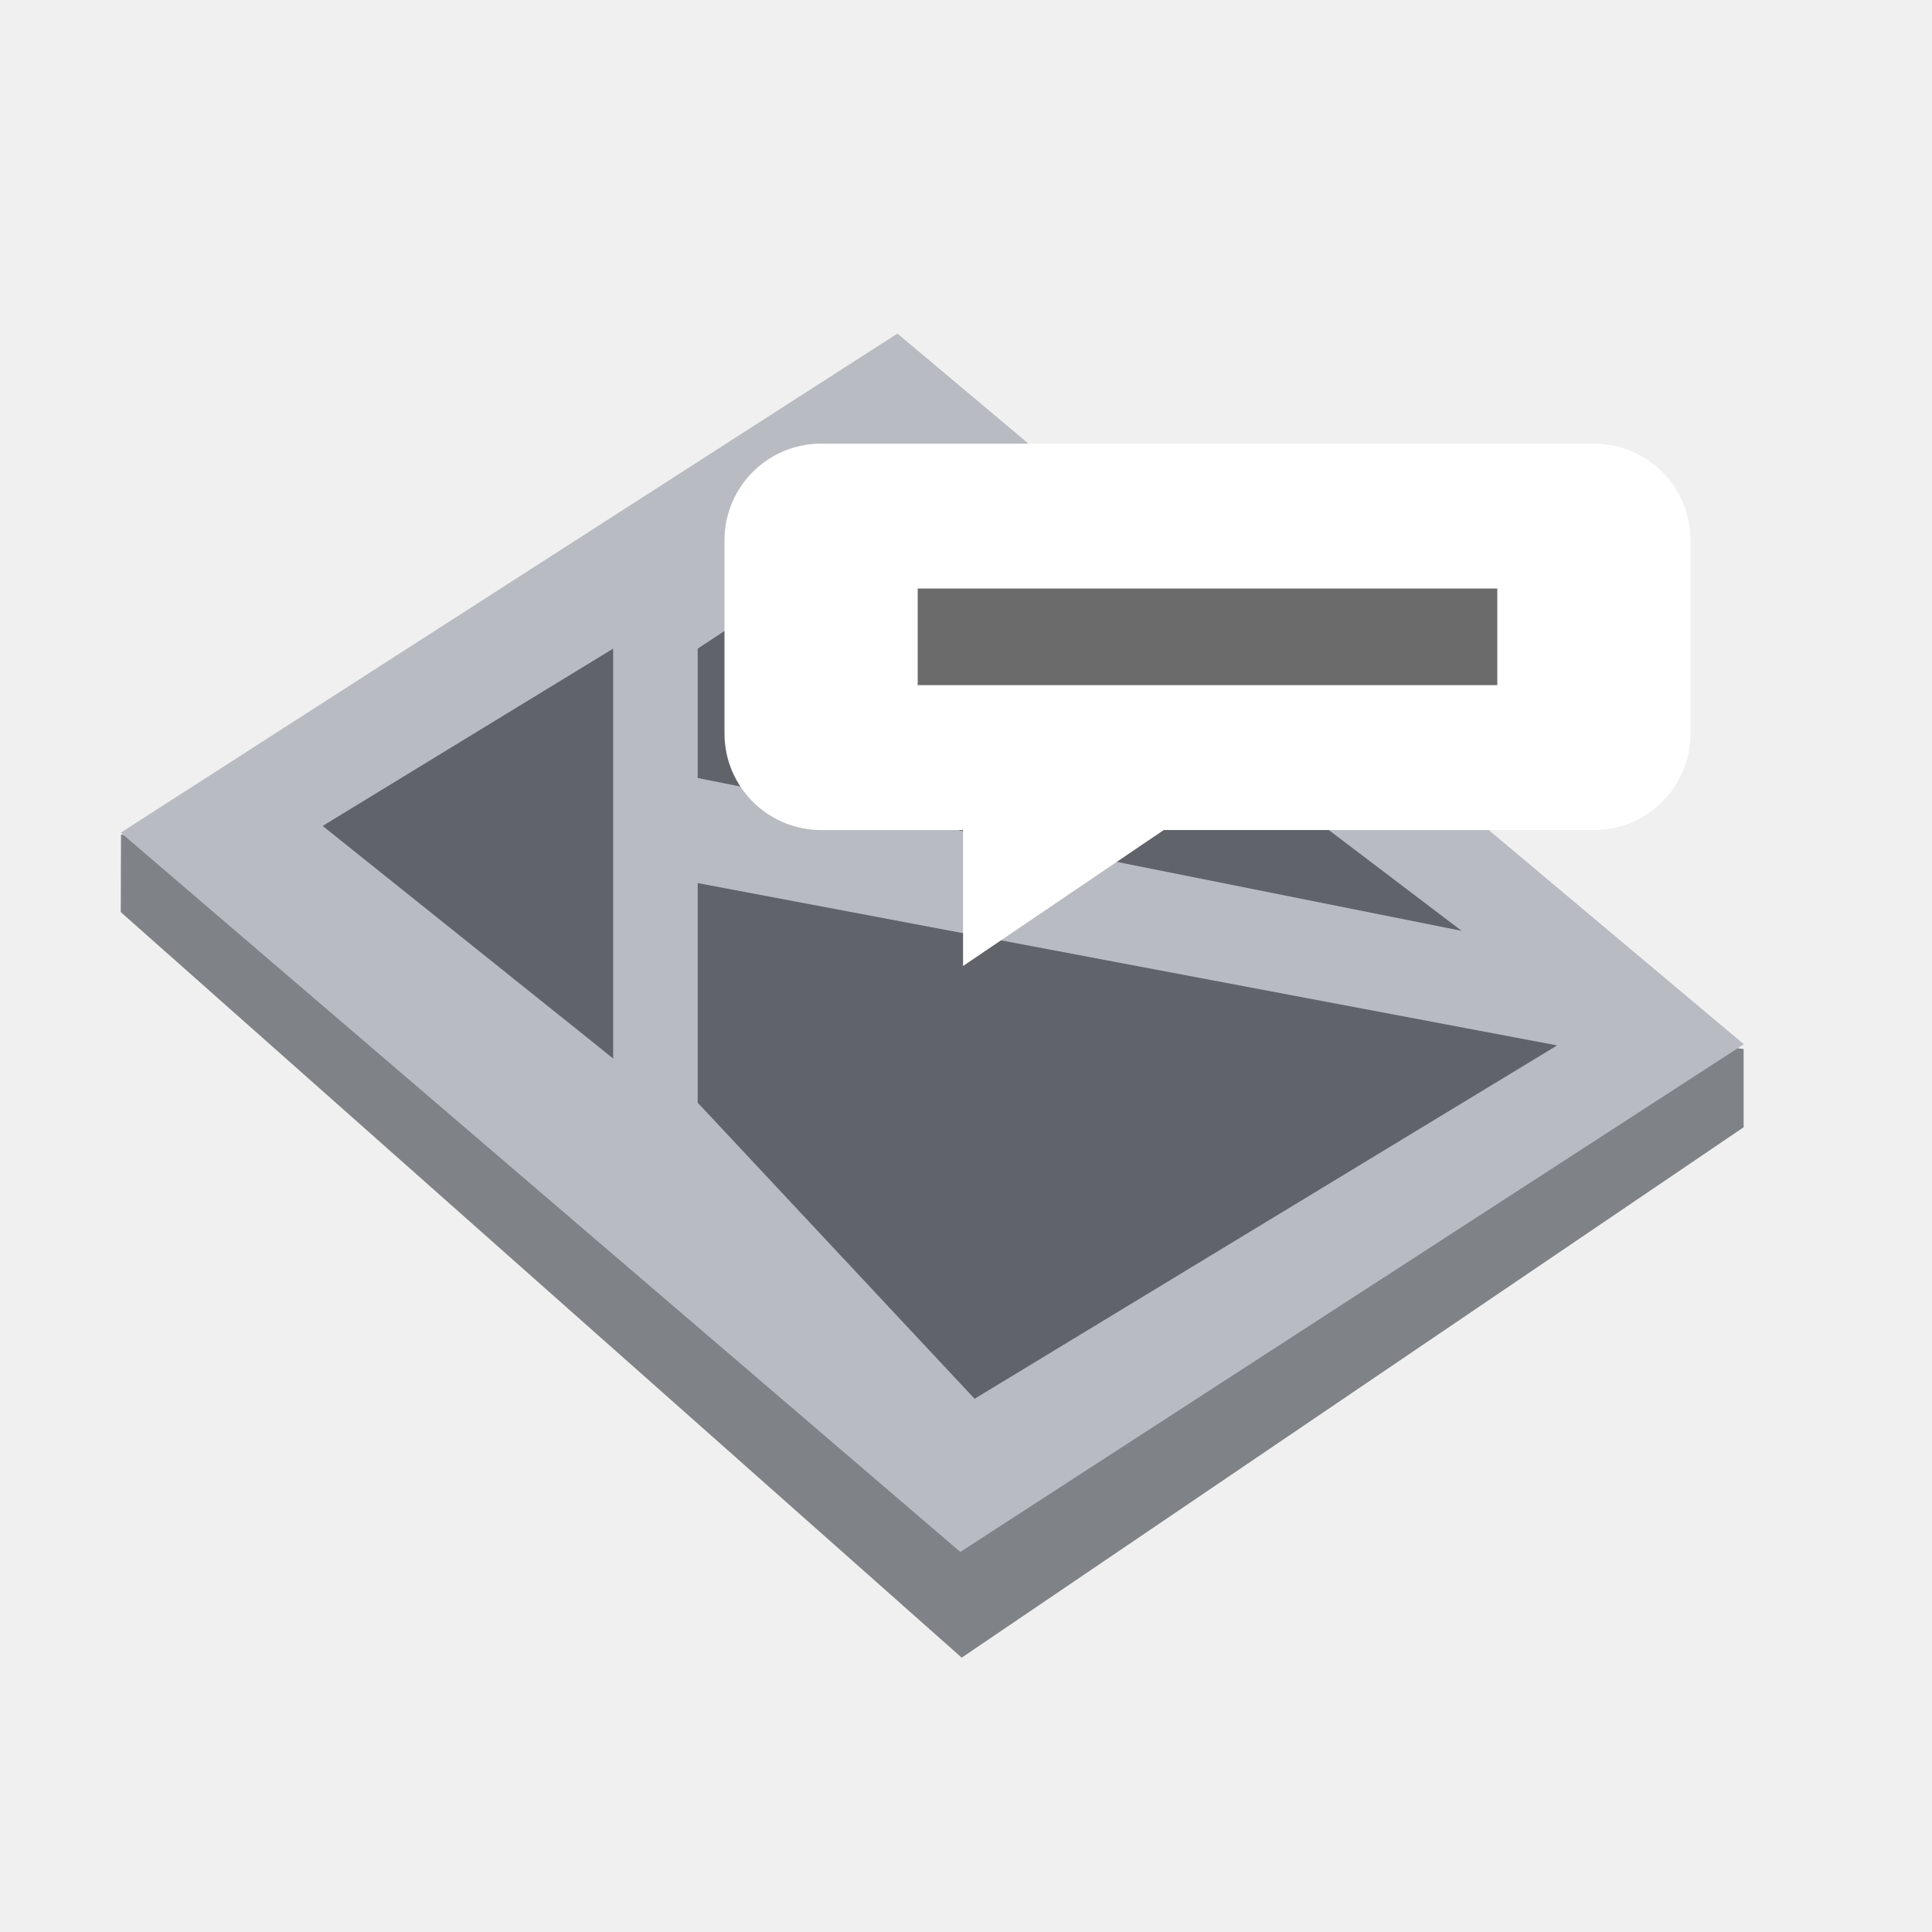
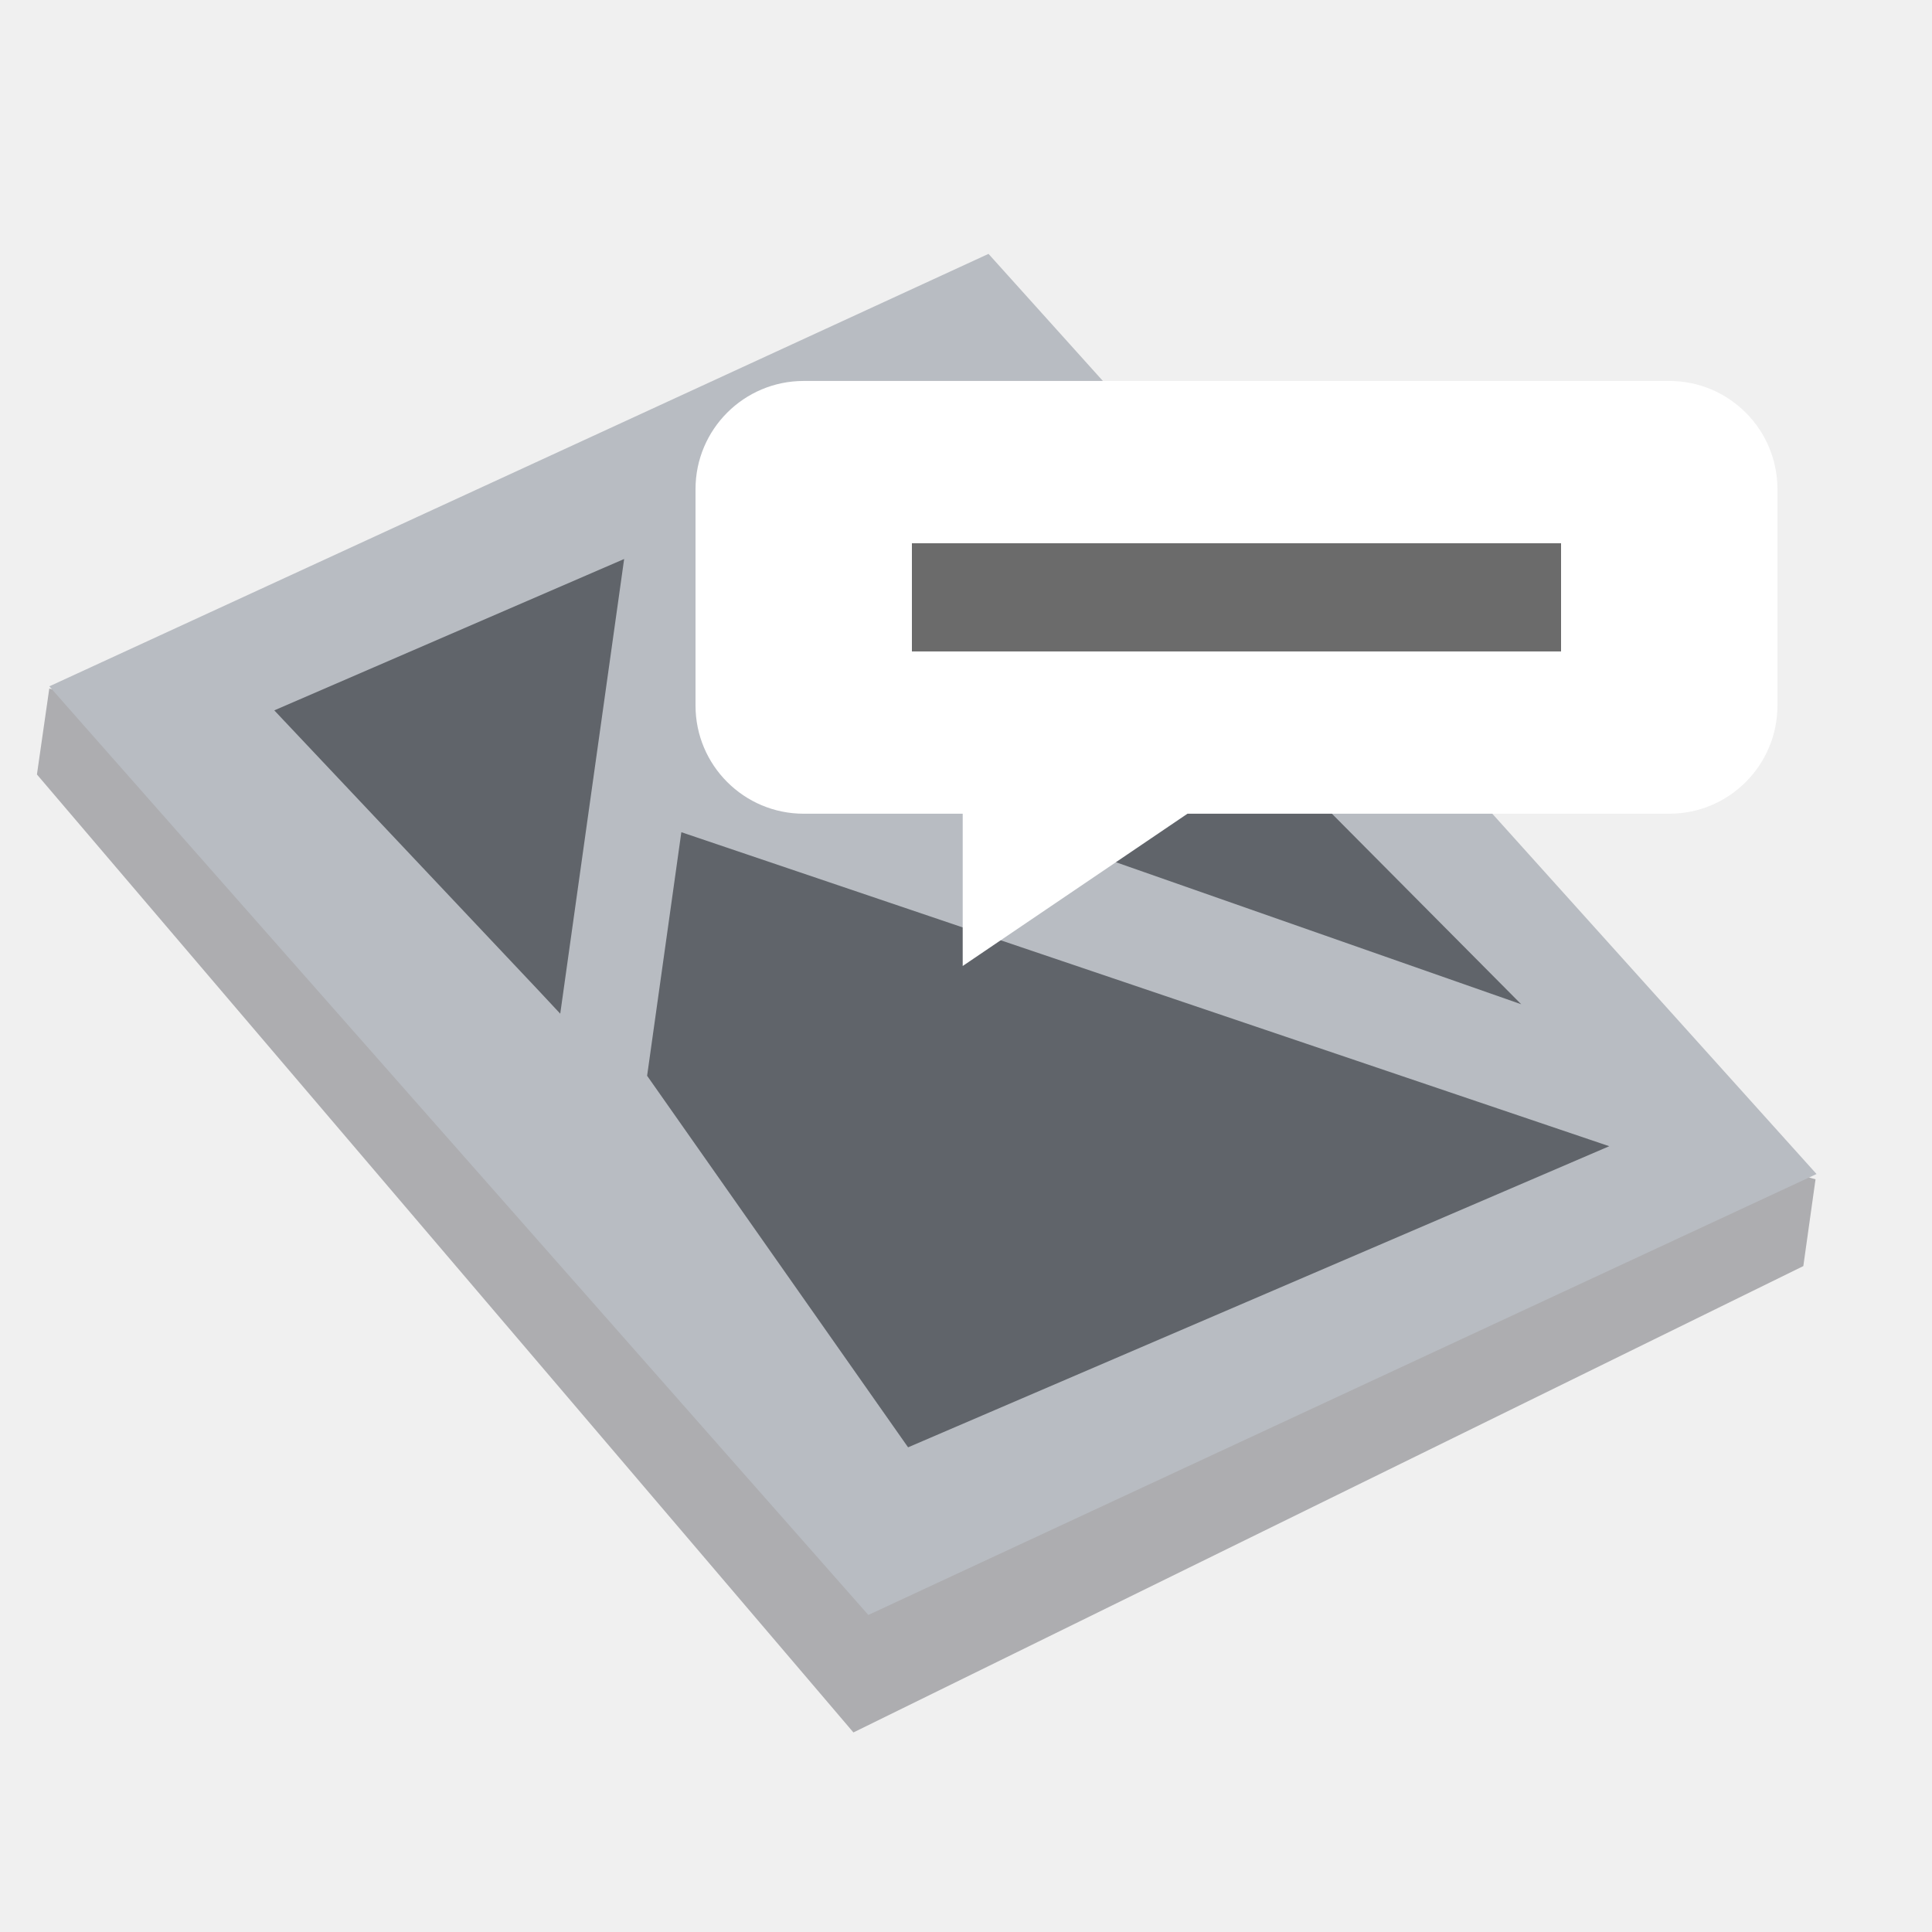
<svg xmlns="http://www.w3.org/2000/svg" width="40" height="40" viewBox="0 0 40 40">
-   <path d="M733.5-302.422l17.411,15.436L767.1-297.967v-1.62l-33.595-4.44Z" transform="translate(-731 321.306)" fill="#7F8388" />
-   <path d="M1223.5-1133.647l17.382,14.892,16.223-10.511-17.525-14.714Z" transform="translate(-1221 1150.886)" fill="#B8BCC2" />
-   <path d="M11.695-90.083v-8.488L5.68-94.9l5.561,4.45Z" transform="translate(1 112)" fill="#60646A" />
-   <path d="M13.445-89.17v-4.547l17.794,3.361L19.178-83.04Z" transform="translate(1 112)" fill="#60646A" />
-   <path d="M13.445-98.571l4.35-2.857,11.467,8.7L13.445-95.892Z" transform="translate(1 112)" fill="#60646A" />
-   <path d="M2,0H18a2,2,0,0,1,2,2V6a2,2,0,0,1-2,2H9.094L4.939,10.815V8H2A2,2,0,0,1,0,6V2A2,2,0,0,1,2,0Z" transform="translate(15 9.185)" fill="#FFFFFF" />
-   <rect width="12" height="2" transform="translate(19 12.185)" fill="#6B6B6B" />
+   <g transform="translate(20 20) scale(1.12) rotate(8) translate(-20 -20)">
+     <path d="M733.5-302.422l17.411,15.436L767.1-297.967v-1.62l-33.595-4.44Z" transform="translate(-731 321.306)" fill="#adadb0" />
+     <path d="M1223.5-1133.647l17.382,14.892,16.223-10.511-17.525-14.714Z" transform="translate(-1221 1150.886)" fill="#B8BCC2" />
+     <path d="M11.695-90.083v-8.488L5.68-94.9l5.561,4.45Z" transform="translate(1 112)" fill="#60646A" />
+     <path d="M13.445-89.17v-4.547l17.794,3.361L19.178-83.04Z" transform="translate(1 112)" fill="#60646A" />
+     <path d="M13.445-98.571l4.35-2.857,11.467,8.7L13.445-95.892Z" transform="translate(1 112)" fill="#60646A" />
+   </g>
+   <g transform="translate(20 20) scale(1.12) translate(-20 -20)">
+     <path d="M2,0H18a2,2,0,0,1,2,2V6a2,2,0,0,1-2,2H9.094L4.939,10.815V8H2A2,2,0,0,1,0,6V2A2,2,0,0,1,2,0Z" transform="translate(15 9.185)" fill="#FFFFFF" />
+     <rect width="12" height="2" transform="translate(19 12.185)" fill="#6B6B6B" />
+   </g>
</svg>
